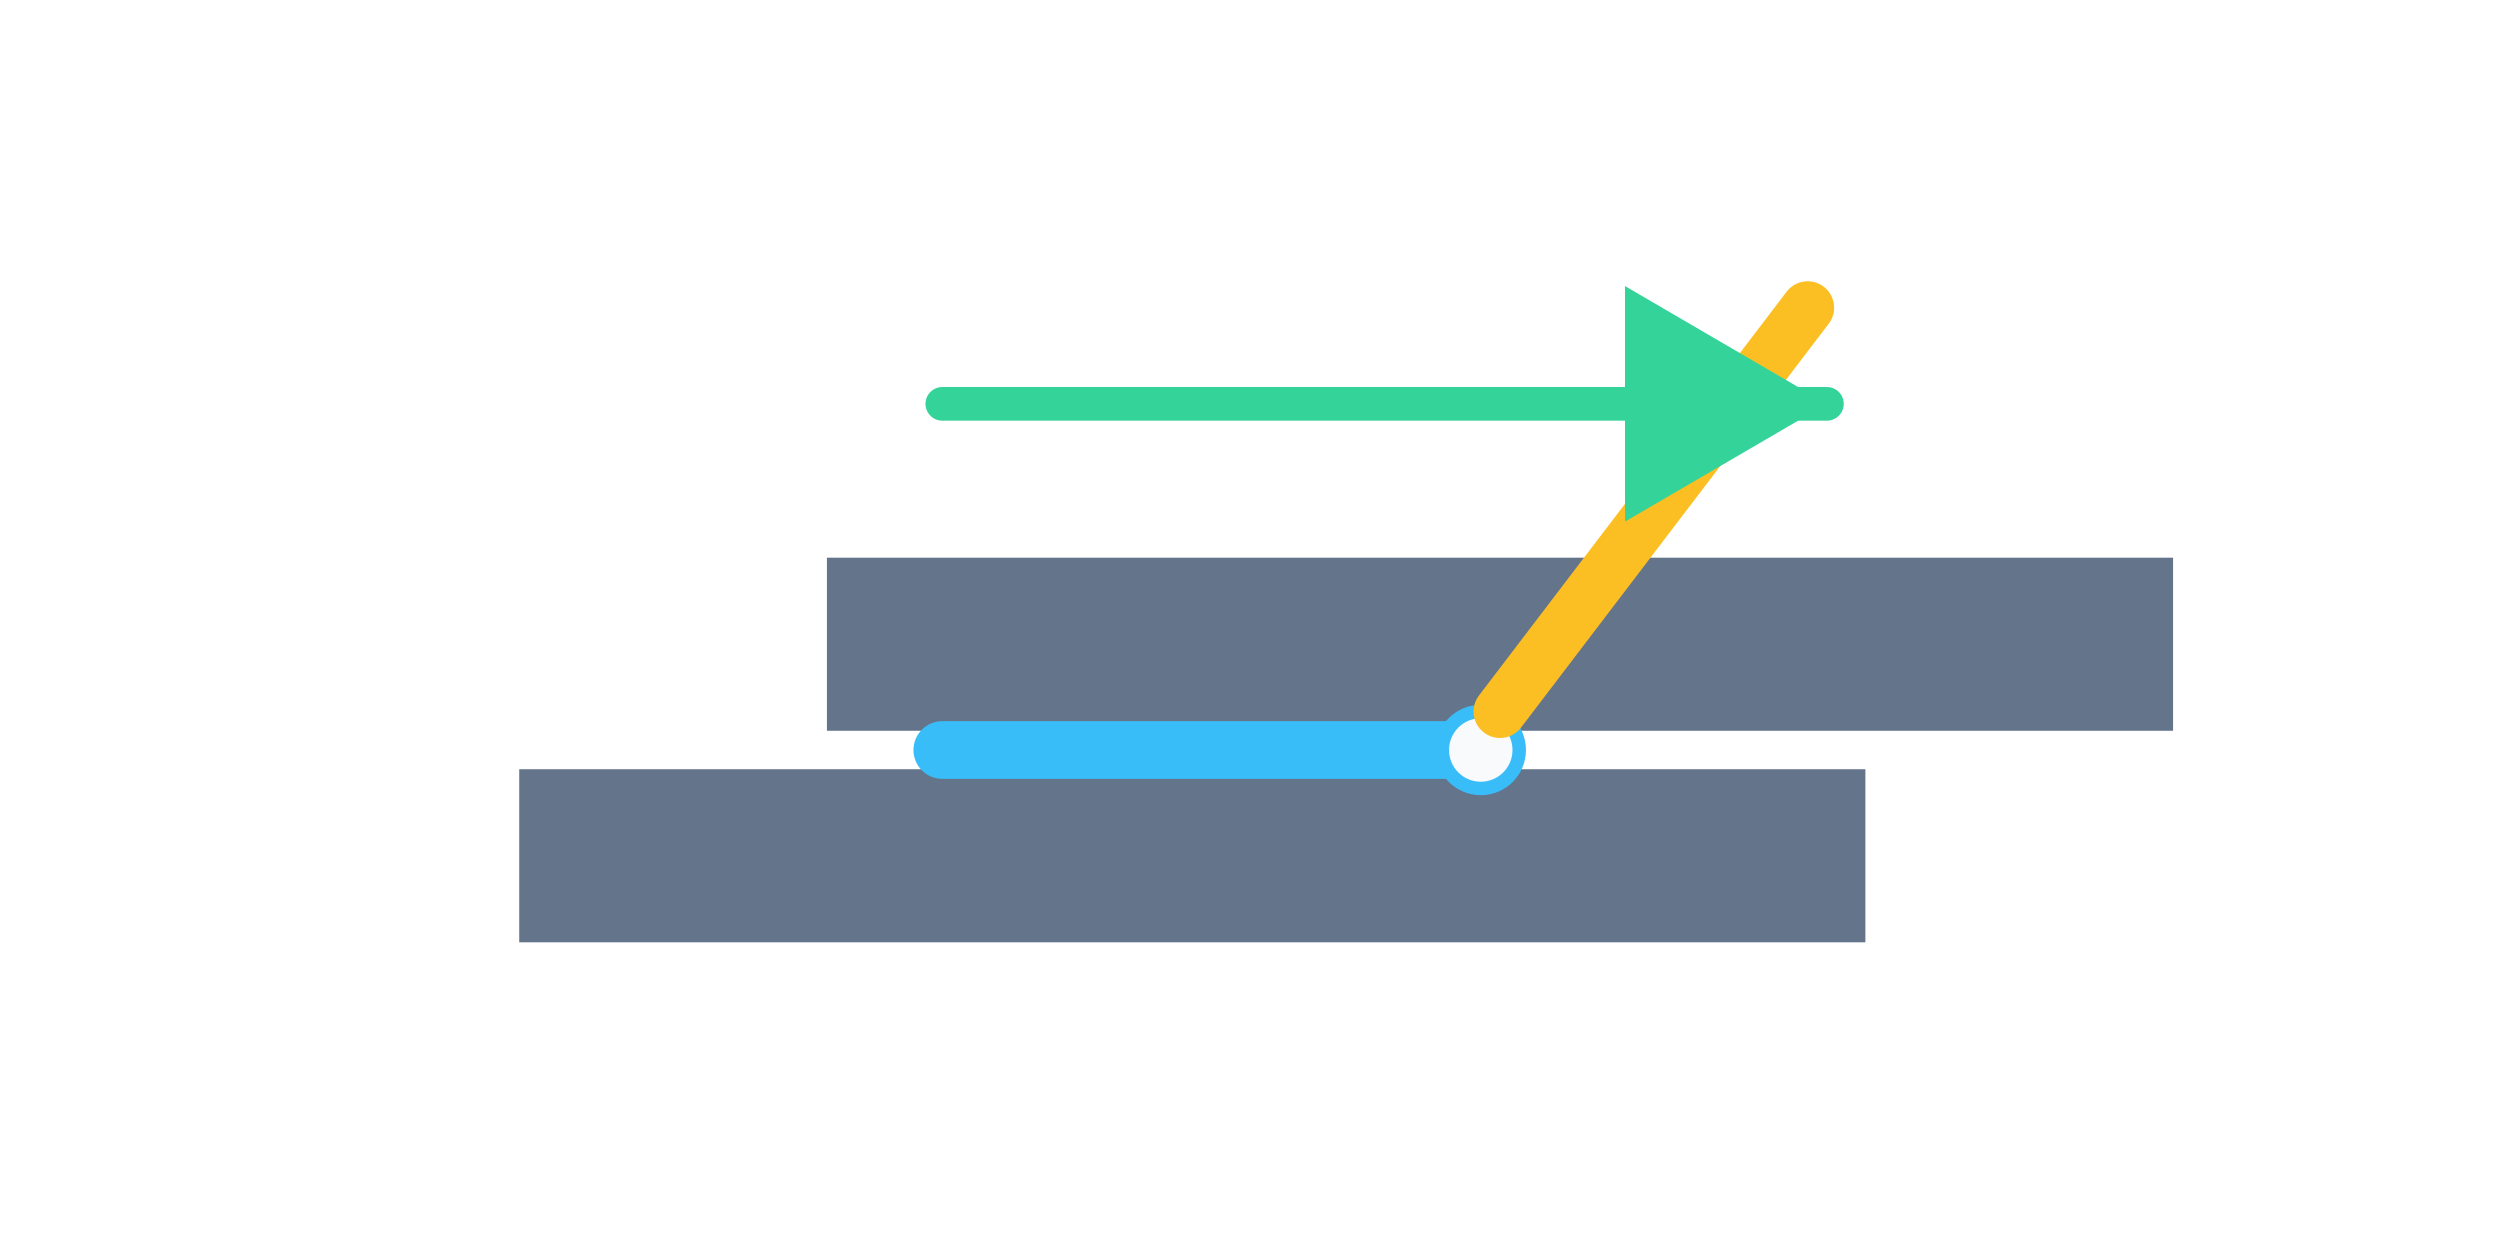
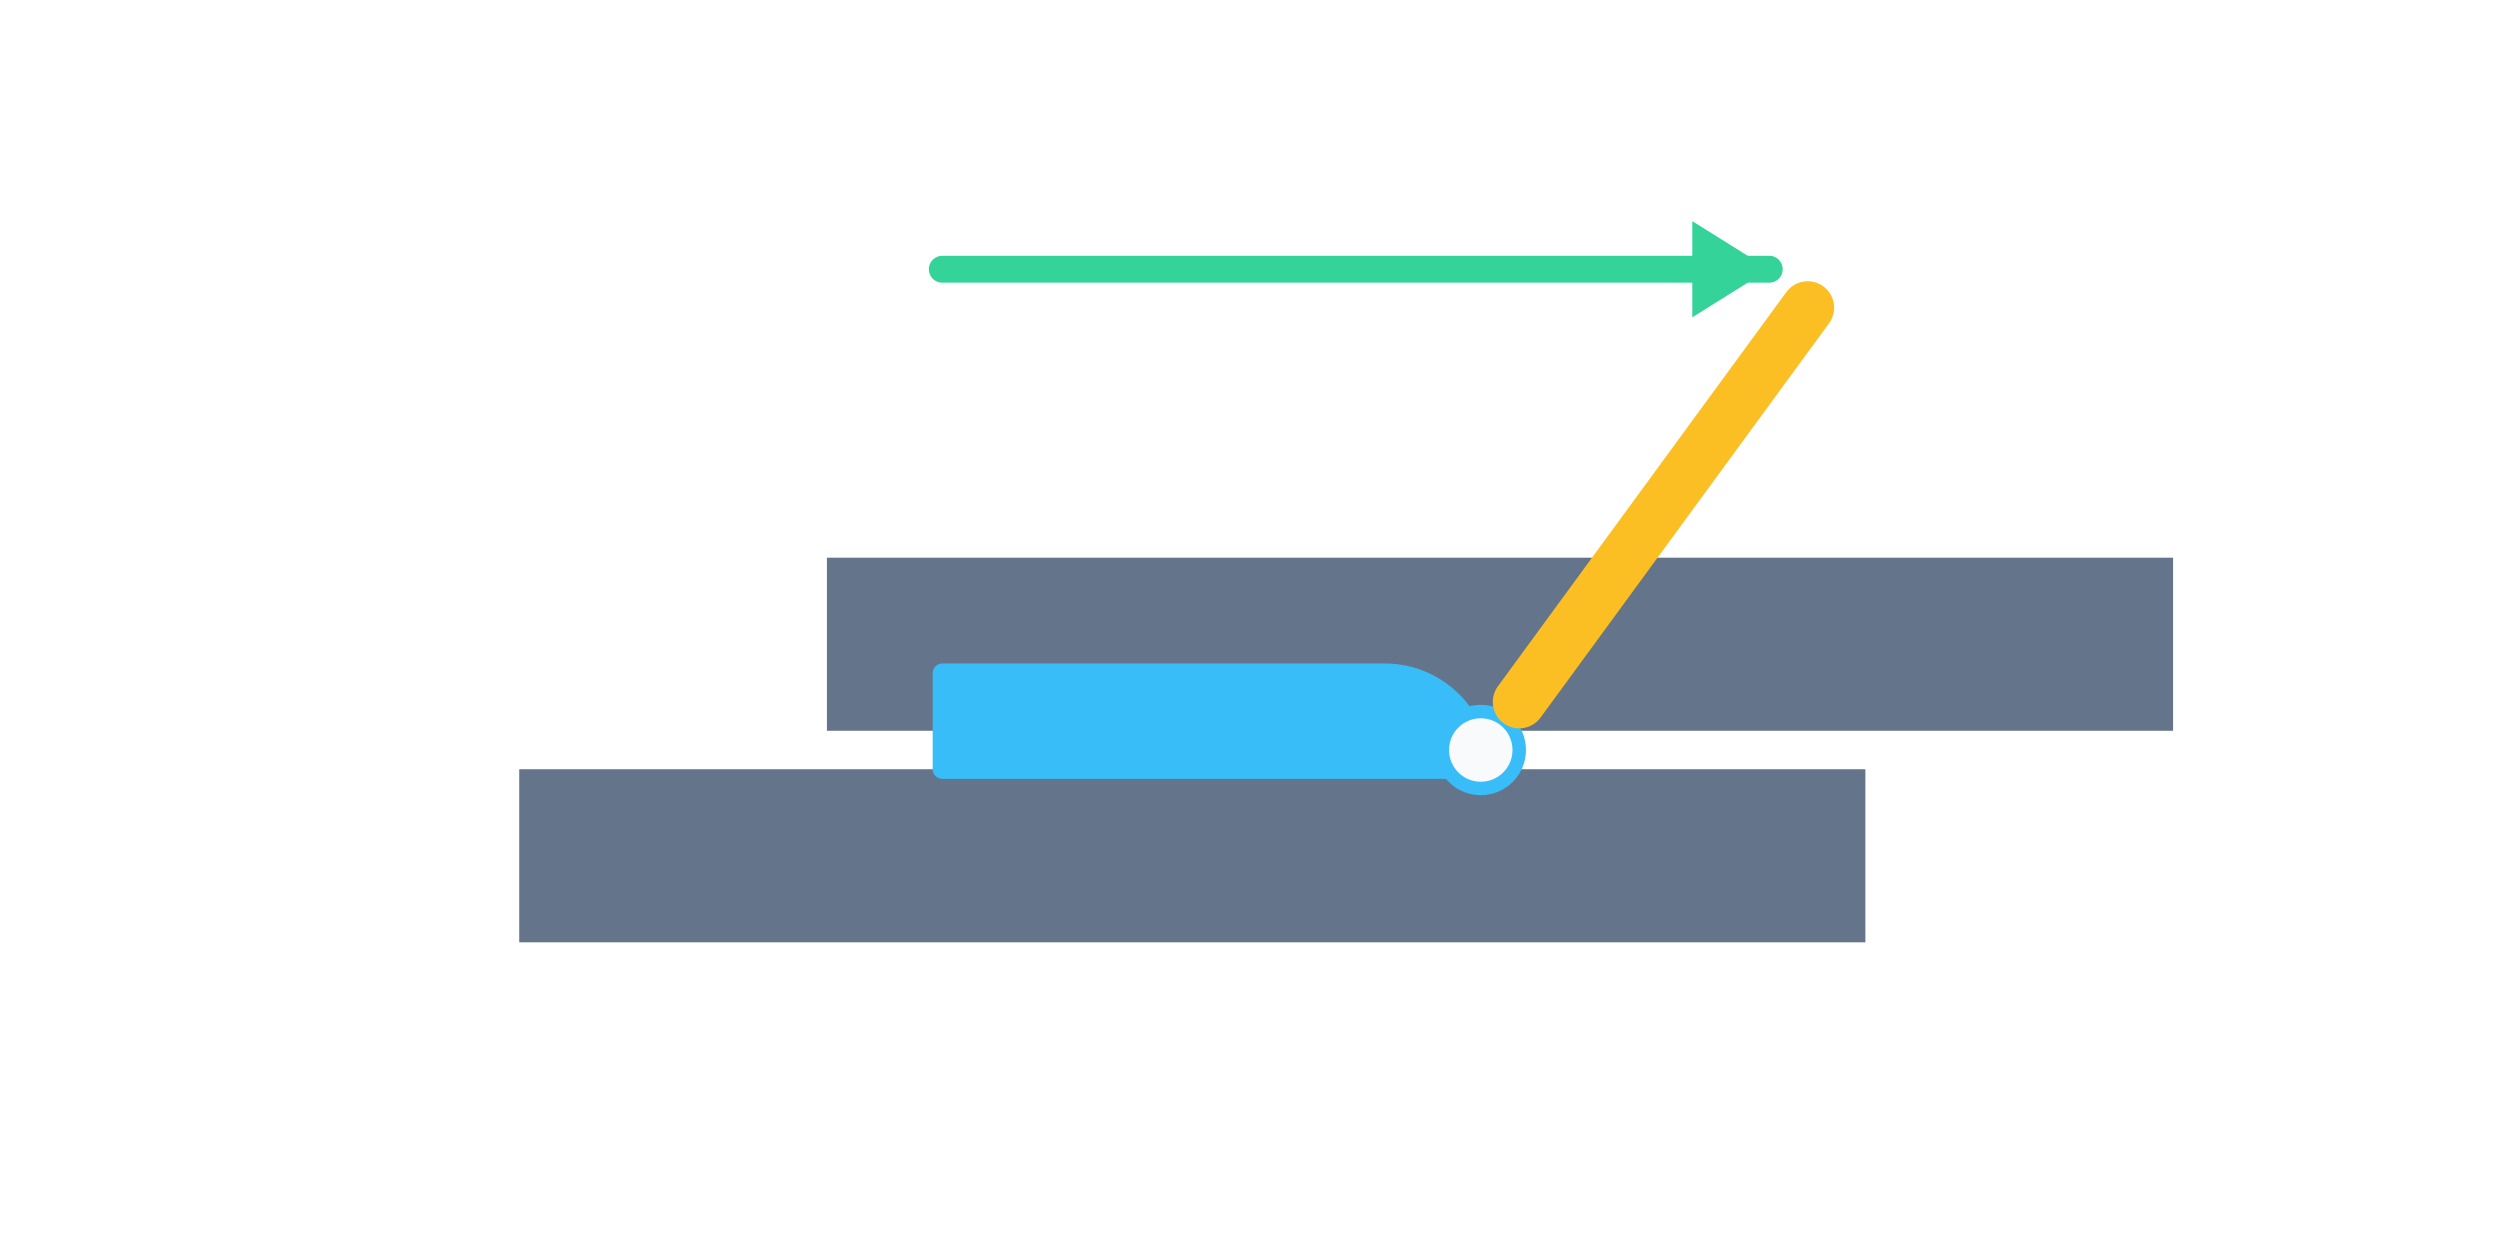
<svg xmlns="http://www.w3.org/2000/svg" viewBox="0 0 260 130">
-   <defs>
-     <marker id="arr" markerWidth="7" markerHeight="7" refX="6" refY="3.5" orient="auto" markerUnits="strokeWidth">
-       <path d="M0,0 L0,7 L6,3.5 z" fill="#34d399" />
-     </marker>
-   </defs>
-   <style>.metal{fill:#64748b}.metal-line{stroke:#64748b;stroke-width:6;stroke-linejoin:round;fill:none}.weld{stroke:#38bdf8;stroke-width:6;stroke-linecap:round;stroke-linejoin:round;fill:none}.weld-fill{fill:#38bdf8;stroke:#38bdf8;stroke-width:2;stroke-linejoin:round}.torch{stroke:#fbbf24;stroke-width:5.5;stroke-linecap:round;fill:none}.arc{fill:#f8fafc;stroke:#38bdf8;stroke-width:1.4}.arrow{stroke:#34d399;stroke-width:3.5;stroke-linecap:round;marker-end:url(#arr);fill:none}</style>
+   <style>.metal{fill:#64748b}.metal-line{stroke:#64748b;stroke-width:6;stroke-linejoin:round;fill:none}.weld{stroke:#38bdf8;stroke-width:6;stroke-linecap:round;stroke-linejoin:round;fill:none}.weld-fill{fill:#38bdf8;stroke:#38bdf8;stroke-width:2;stroke-linejoin:round}.torch{stroke:#fbbf24;stroke-width:5.5;stroke-linecap:round;fill:none}.arc{fill:#f8fafc;stroke:#38bdf8;stroke-width:1.4}.arrow{stroke:#34d399;stroke-width:2.8;stroke-linecap:round;fill:none}.arrow-head{fill:#34d399;stroke:none}</style>
  <rect x="54" y="80" width="140" height="18" class="metal" />
  <rect x="86" y="58" width="140" height="18" class="metal" />
-   <line x1="98" y1="78" x2="152" y2="78" class="weld" />
+   <path d="M98 80 L154 80 A10 10 0 0 0 144 70 L98 70 Z" class="weld-fill" />
  <circle cx="154" cy="78" r="4" class="arc" />
-   <line x1="188" y1="32" x2="156" y2="74" class="torch" />
-   <line x1="98" y1="42" x2="190" y2="42" class="arrow" />
+   <line x1="188" y1="32" x2="158" y2="73" class="torch" />
+   <line x1="98" y1="28" x2="184" y2="28" class="arrow" />
+   <path d="M184 28 L176 23 L176 33 Z" class="arrow-head" />
</svg>
